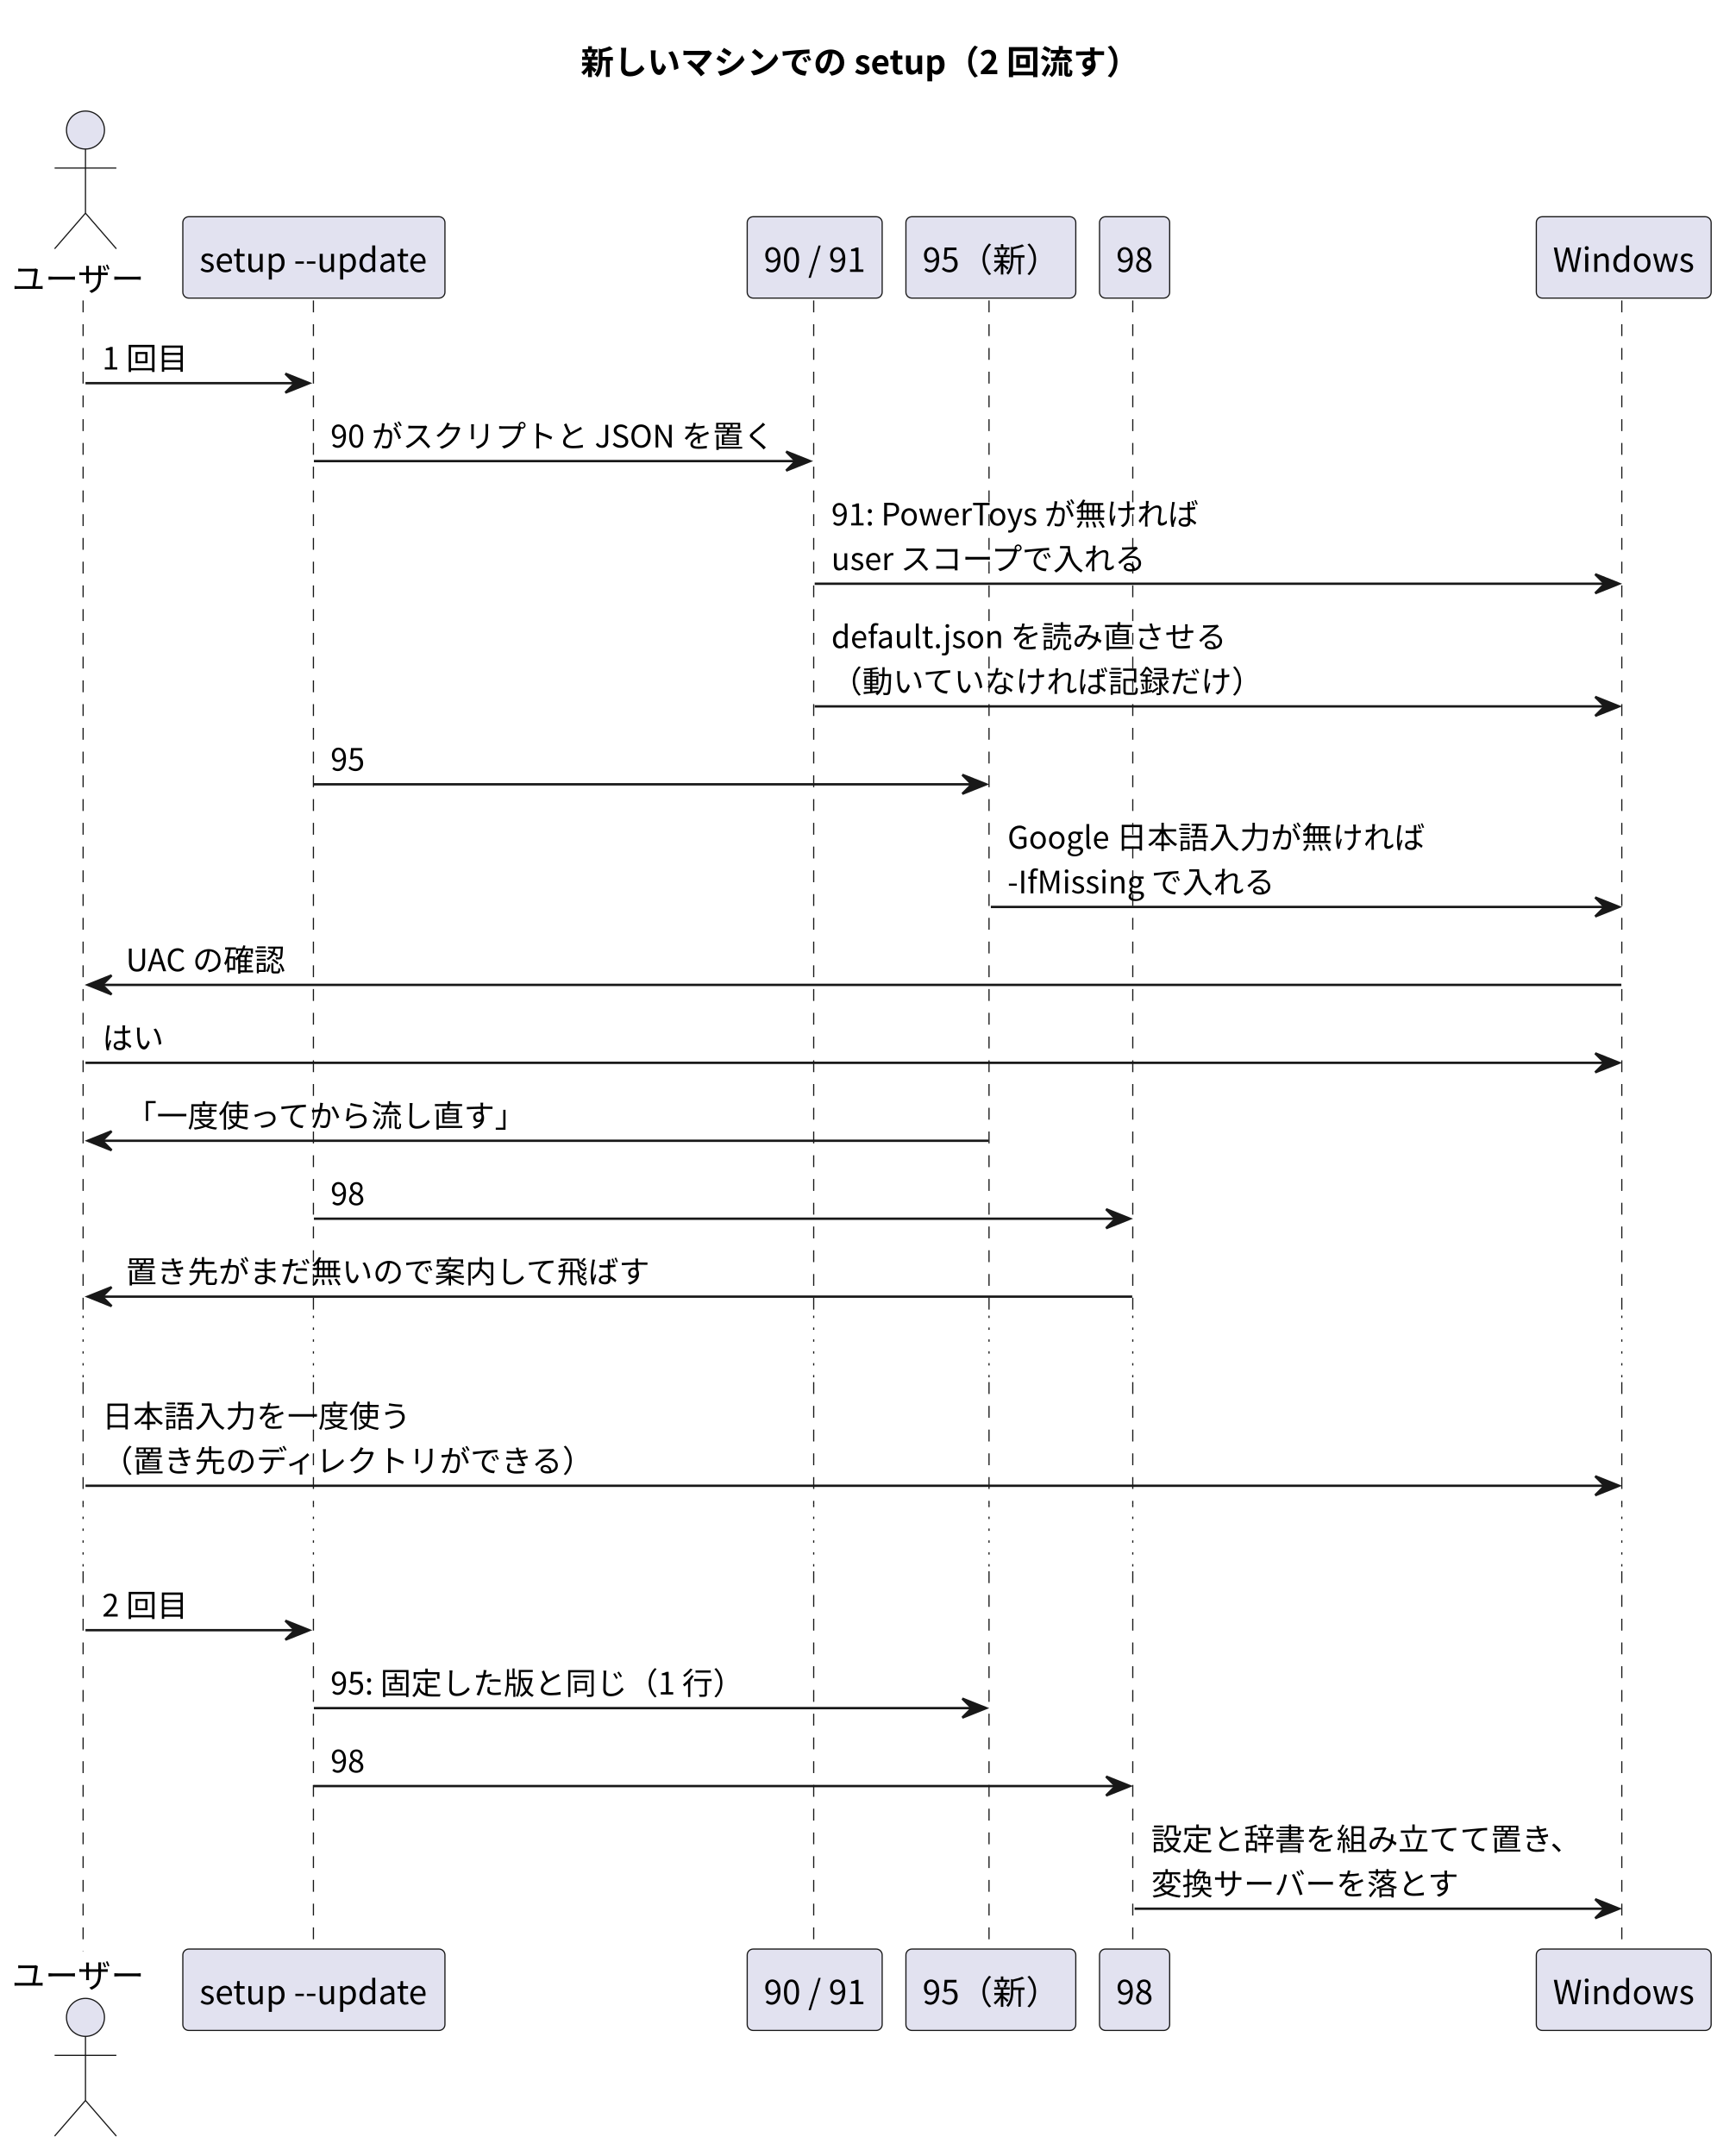
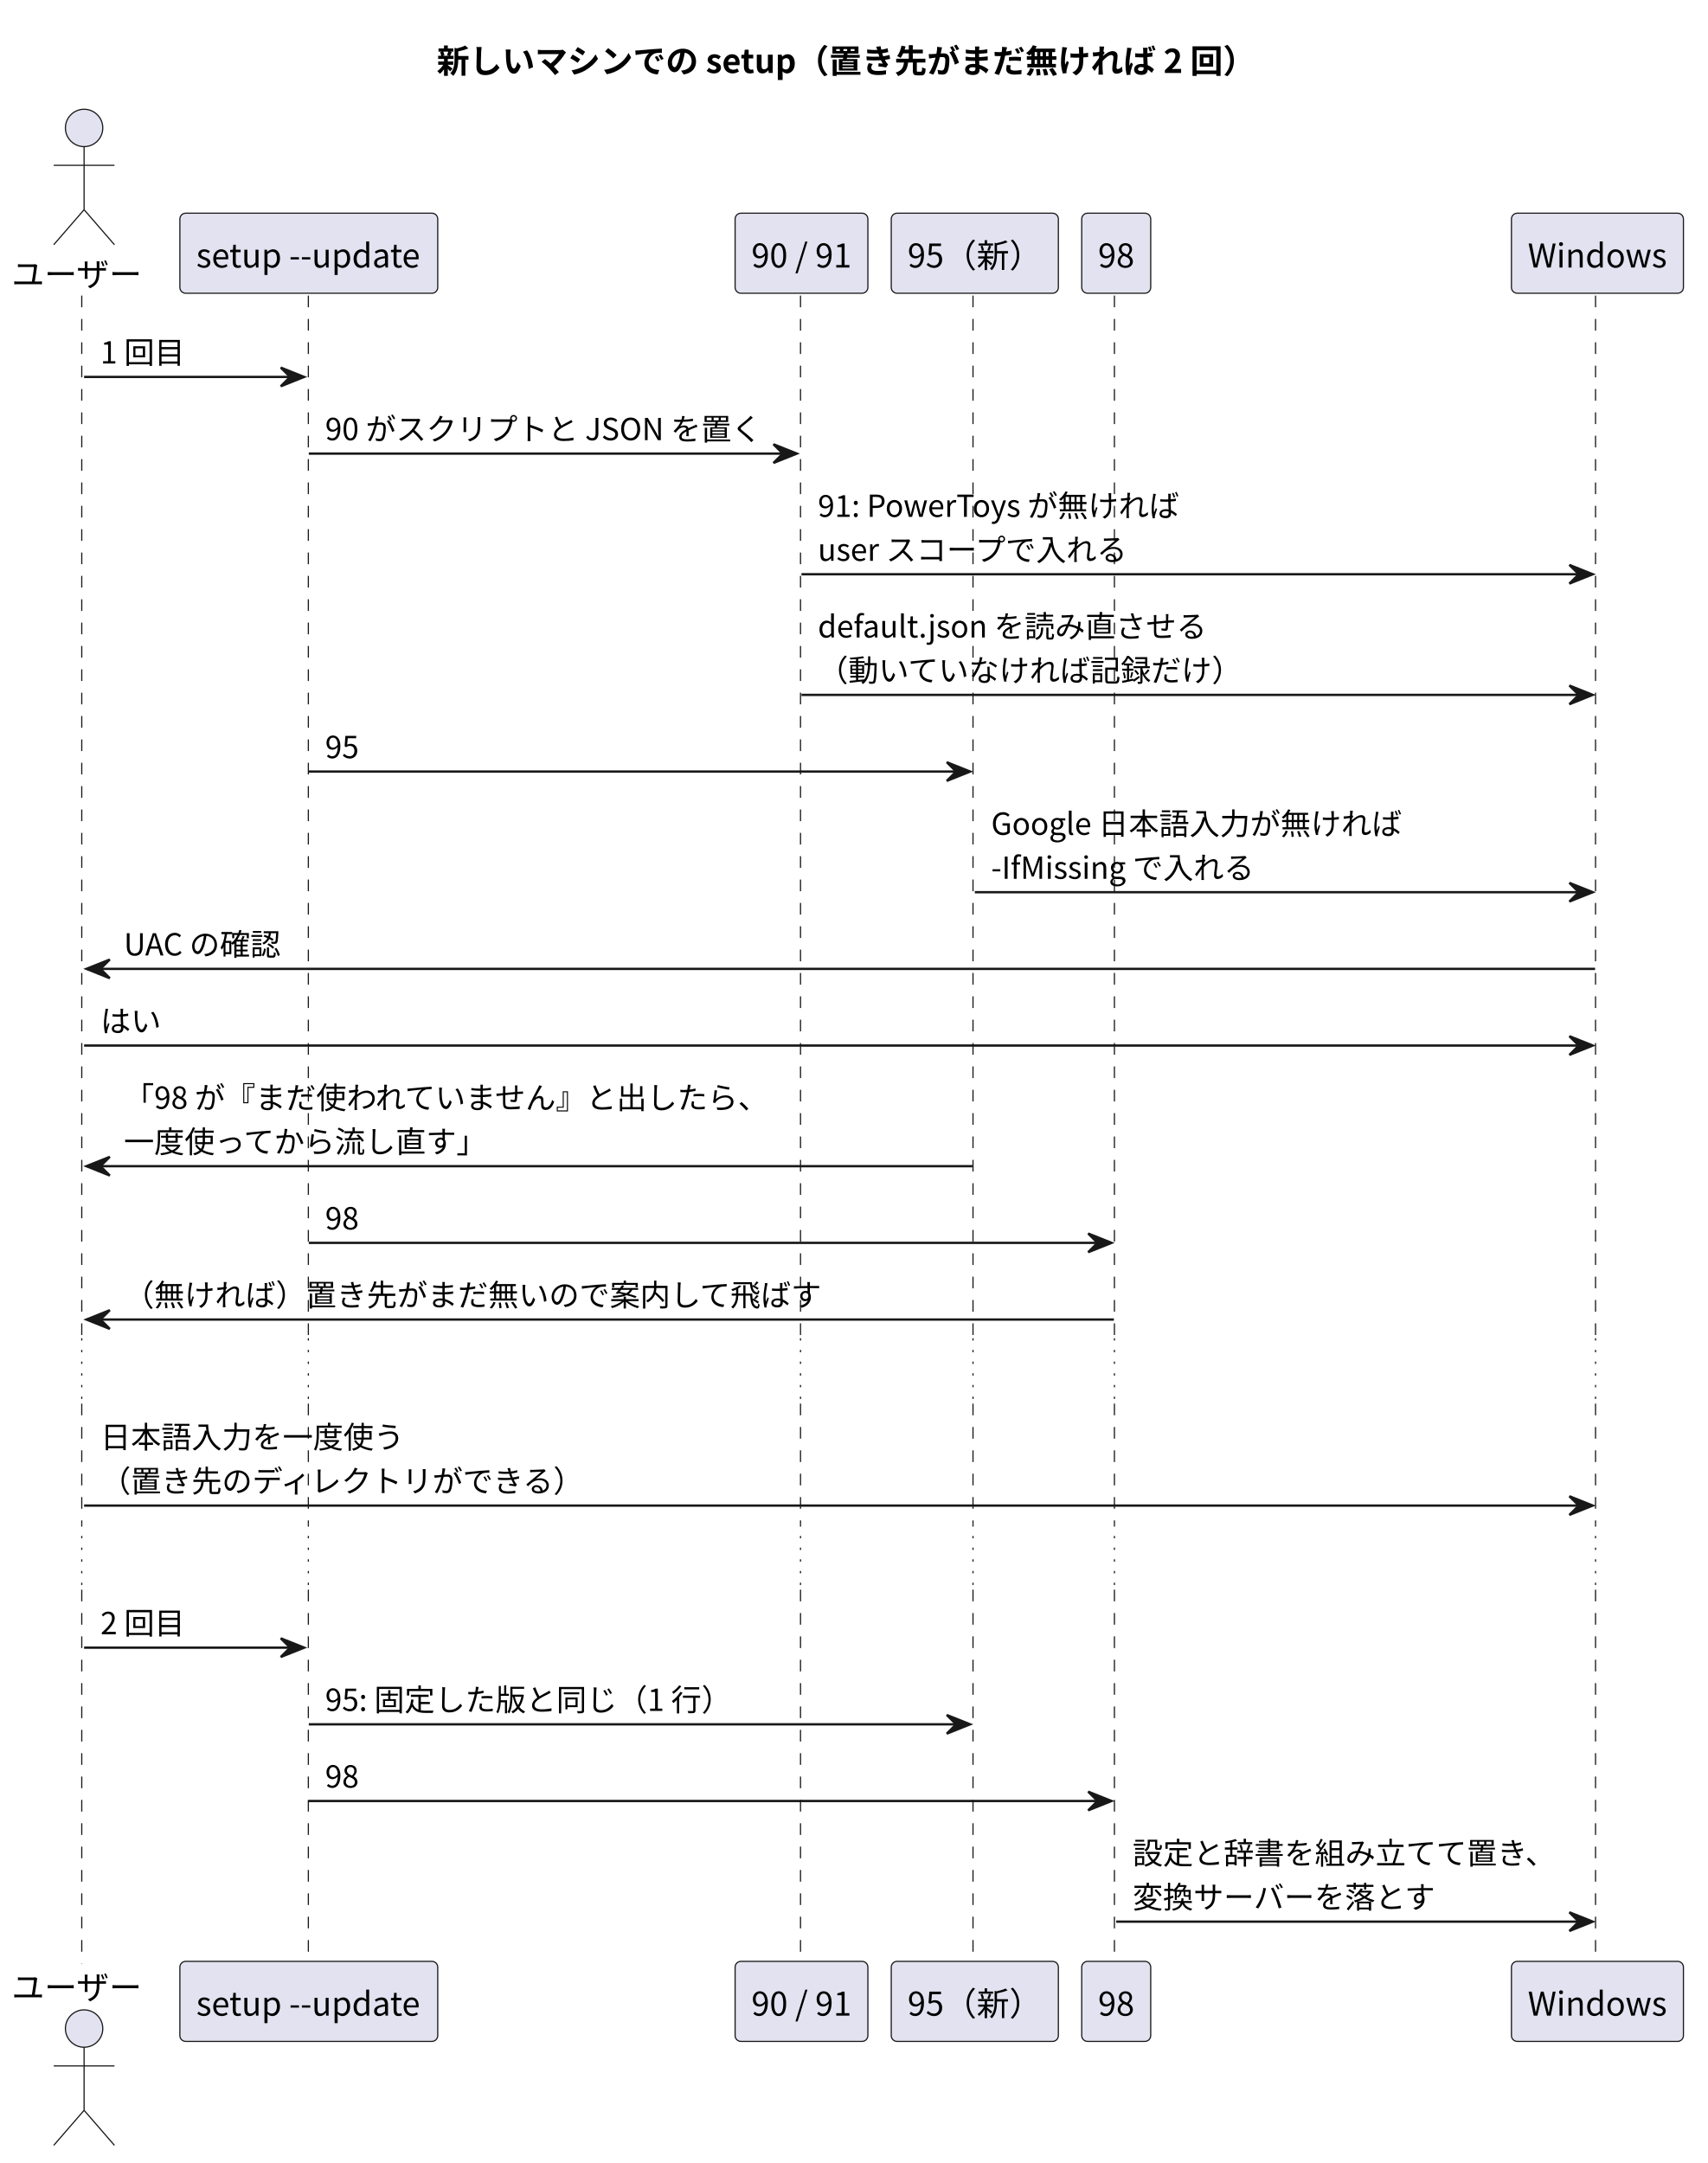
- <svg xmlns="http://www.w3.org/2000/svg" contentStyleType="text/css" data-diagram-type="SEQUENCE" height="908px" preserveAspectRatio="none" style="width:731px;height:908px;background:#FFFFFF;" version="1.1" viewBox="0 0 731 908" width="731px" zoomAndPan="magnify">
+ <svg xmlns="http://www.w3.org/2000/svg" contentStyleType="text/css" data-diagram-type="SEQUENCE" height="926px" preserveAspectRatio="none" style="width:731px;height:926px;background:#FFFFFF;" version="1.1" viewBox="0 0 731 926" width="731px" zoomAndPan="magnify">
  <defs />
  <g>
    <g class="title" data-source-line="8">
-       <text fill="#000000" font-family="'Noto Sans CJK JP'" font-size="14" font-weight="700" lengthAdjust="spacing" textLength="235.507" x="244.572" y="31.24">新しいマシンでの setup（2 回流す）</text>
+       <text fill="#000000" font-family="'Noto Sans CJK JP'" font-size="14" font-weight="700" lengthAdjust="spacing" textLength="350.685" x="186.983" y="31.24">新しいマシンでの setup（置き先がまだ無ければ 2 回）</text>
    </g>
    <g class="participant-lifeline" data-entity-uid="part1" data-qualified-name="U" data-source-line="10" id="part1-lifeline">
      <g>
-         <rect fill="#000000" fill-opacity="0" height="427.536" width="8" x="32" y="126.544" />
-         <line style="stroke:#181818;stroke-width:0.5;stroke-dasharray:5,5;" x1="35" x2="35" y1="126.544" y2="554.08" />
-       </g>
-       <line style="stroke:#181818;stroke-width:0.5;stroke-dasharray:1,4;" x1="35" x2="35" y1="554.08" y2="582.08" />
-       <g>
-         <rect fill="#000000" fill-opacity="0" height="51.648" width="8" x="32" y="582.08" />
-         <line style="stroke:#181818;stroke-width:0.5;stroke-dasharray:5,5;" x1="35" x2="35" y1="582.08" y2="633.728" />
-       </g>
-       <line style="stroke:#181818;stroke-width:0.5;stroke-dasharray:1,4;" x1="35" x2="35" y1="633.728" y2="661.728" />
-       <g>
-         <rect fill="#000000" fill-opacity="0" height="160.12" width="8" x="32" y="661.728" />
-         <line style="stroke:#181818;stroke-width:0.5;stroke-dasharray:5,5;" x1="35" x2="35" y1="661.728" y2="821.848" />
+         <rect fill="#000000" fill-opacity="0" height="446.36" width="8" x="32" y="126.544" />
+         <line style="stroke:#181818;stroke-width:0.5;stroke-dasharray:5,5;" x1="35" x2="35" y1="126.544" y2="572.904" />
+       </g>
+       <line style="stroke:#181818;stroke-width:0.5;stroke-dasharray:1,4;" x1="35" x2="35" y1="572.904" y2="600.904" />
+       <g>
+         <rect fill="#000000" fill-opacity="0" height="51.648" width="8" x="32" y="600.904" />
+         <line style="stroke:#181818;stroke-width:0.5;stroke-dasharray:5,5;" x1="35" x2="35" y1="600.904" y2="652.552" />
+       </g>
+       <line style="stroke:#181818;stroke-width:0.5;stroke-dasharray:1,4;" x1="35" x2="35" y1="652.552" y2="680.552" />
+       <g>
+         <rect fill="#000000" fill-opacity="0" height="160.12" width="8" x="32" y="680.552" />
+         <line style="stroke:#181818;stroke-width:0.5;stroke-dasharray:5,5;" x1="35" x2="35" y1="680.552" y2="840.672" />
      </g>
    </g>
    <g class="participant-lifeline" data-entity-uid="part2" data-qualified-name="S" data-source-line="11" id="part2-lifeline">
      <g>
-         <rect fill="#000000" fill-opacity="0" height="427.536" width="8" x="128.195" y="126.544" />
-         <line style="stroke:#181818;stroke-width:0.5;stroke-dasharray:5,5;" x1="132" x2="132" y1="126.544" y2="554.08" />
-       </g>
-       <line style="stroke:#181818;stroke-width:0.5;stroke-dasharray:1,4;" x1="132" x2="132" y1="554.08" y2="582.08" />
-       <g>
-         <rect fill="#000000" fill-opacity="0" height="51.648" width="8" x="128.195" y="582.08" />
-         <line style="stroke:#181818;stroke-width:0.5;stroke-dasharray:5,5;" x1="132" x2="132" y1="582.08" y2="633.728" />
-       </g>
-       <line style="stroke:#181818;stroke-width:0.5;stroke-dasharray:1,4;" x1="132" x2="132" y1="633.728" y2="661.728" />
-       <g>
-         <rect fill="#000000" fill-opacity="0" height="160.12" width="8" x="128.195" y="661.728" />
-         <line style="stroke:#181818;stroke-width:0.5;stroke-dasharray:5,5;" x1="132" x2="132" y1="661.728" y2="821.848" />
+         <rect fill="#000000" fill-opacity="0" height="446.36" width="8" x="128.195" y="126.544" />
+         <line style="stroke:#181818;stroke-width:0.5;stroke-dasharray:5,5;" x1="132" x2="132" y1="126.544" y2="572.904" />
+       </g>
+       <line style="stroke:#181818;stroke-width:0.5;stroke-dasharray:1,4;" x1="132" x2="132" y1="572.904" y2="600.904" />
+       <g>
+         <rect fill="#000000" fill-opacity="0" height="51.648" width="8" x="128.195" y="600.904" />
+         <line style="stroke:#181818;stroke-width:0.5;stroke-dasharray:5,5;" x1="132" x2="132" y1="600.904" y2="652.552" />
+       </g>
+       <line style="stroke:#181818;stroke-width:0.5;stroke-dasharray:1,4;" x1="132" x2="132" y1="652.552" y2="680.552" />
+       <g>
+         <rect fill="#000000" fill-opacity="0" height="160.12" width="8" x="128.195" y="680.552" />
+         <line style="stroke:#181818;stroke-width:0.5;stroke-dasharray:5,5;" x1="132" x2="132" y1="680.552" y2="840.672" />
      </g>
    </g>
    <g class="participant-lifeline" data-entity-uid="part3" data-qualified-name="P91" data-source-line="12" id="part3-lifeline">
      <g>
-         <rect fill="#000000" fill-opacity="0" height="427.536" width="8" x="339.109" y="126.544" />
-         <line style="stroke:#181818;stroke-width:0.5;stroke-dasharray:5,5;" x1="342.689" x2="342.689" y1="126.544" y2="554.08" />
-       </g>
-       <line style="stroke:#181818;stroke-width:0.5;stroke-dasharray:1,4;" x1="342.689" x2="342.689" y1="554.08" y2="582.08" />
-       <g>
-         <rect fill="#000000" fill-opacity="0" height="51.648" width="8" x="339.109" y="582.08" />
-         <line style="stroke:#181818;stroke-width:0.5;stroke-dasharray:5,5;" x1="342.689" x2="342.689" y1="582.08" y2="633.728" />
-       </g>
-       <line style="stroke:#181818;stroke-width:0.5;stroke-dasharray:1,4;" x1="342.689" x2="342.689" y1="633.728" y2="661.728" />
-       <g>
-         <rect fill="#000000" fill-opacity="0" height="160.12" width="8" x="339.109" y="661.728" />
-         <line style="stroke:#181818;stroke-width:0.5;stroke-dasharray:5,5;" x1="342.689" x2="342.689" y1="661.728" y2="821.848" />
+         <rect fill="#000000" fill-opacity="0" height="446.36" width="8" x="339.109" y="126.544" />
+         <line style="stroke:#181818;stroke-width:0.5;stroke-dasharray:5,5;" x1="342.689" x2="342.689" y1="126.544" y2="572.904" />
+       </g>
+       <line style="stroke:#181818;stroke-width:0.5;stroke-dasharray:1,4;" x1="342.689" x2="342.689" y1="572.904" y2="600.904" />
+       <g>
+         <rect fill="#000000" fill-opacity="0" height="51.648" width="8" x="339.109" y="600.904" />
+         <line style="stroke:#181818;stroke-width:0.5;stroke-dasharray:5,5;" x1="342.689" x2="342.689" y1="600.904" y2="652.552" />
+       </g>
+       <line style="stroke:#181818;stroke-width:0.5;stroke-dasharray:1,4;" x1="342.689" x2="342.689" y1="652.552" y2="680.552" />
+       <g>
+         <rect fill="#000000" fill-opacity="0" height="160.12" width="8" x="339.109" y="680.552" />
+         <line style="stroke:#181818;stroke-width:0.5;stroke-dasharray:5,5;" x1="342.689" x2="342.689" y1="680.552" y2="840.672" />
      </g>
    </g>
    <g class="participant-lifeline" data-entity-uid="part4" data-qualified-name="P95" data-source-line="13" id="part4-lifeline">
      <g>
-         <rect fill="#000000" fill-opacity="0" height="427.536" width="8" x="413.299" y="126.544" />
-         <line style="stroke:#181818;stroke-width:0.5;stroke-dasharray:5,5;" x1="416.529" x2="416.529" y1="126.544" y2="554.08" />
-       </g>
-       <line style="stroke:#181818;stroke-width:0.5;stroke-dasharray:1,4;" x1="416.529" x2="416.529" y1="554.08" y2="582.08" />
-       <g>
-         <rect fill="#000000" fill-opacity="0" height="51.648" width="8" x="413.299" y="582.08" />
-         <line style="stroke:#181818;stroke-width:0.5;stroke-dasharray:5,5;" x1="416.529" x2="416.529" y1="582.08" y2="633.728" />
-       </g>
-       <line style="stroke:#181818;stroke-width:0.5;stroke-dasharray:1,4;" x1="416.529" x2="416.529" y1="633.728" y2="661.728" />
-       <g>
-         <rect fill="#000000" fill-opacity="0" height="160.12" width="8" x="413.299" y="661.728" />
-         <line style="stroke:#181818;stroke-width:0.5;stroke-dasharray:5,5;" x1="416.529" x2="416.529" y1="661.728" y2="821.848" />
+         <rect fill="#000000" fill-opacity="0" height="446.36" width="8" x="413.299" y="126.544" />
+         <line style="stroke:#181818;stroke-width:0.5;stroke-dasharray:5,5;" x1="416.529" x2="416.529" y1="126.544" y2="572.904" />
+       </g>
+       <line style="stroke:#181818;stroke-width:0.5;stroke-dasharray:1,4;" x1="416.529" x2="416.529" y1="572.904" y2="600.904" />
+       <g>
+         <rect fill="#000000" fill-opacity="0" height="51.648" width="8" x="413.299" y="600.904" />
+         <line style="stroke:#181818;stroke-width:0.5;stroke-dasharray:5,5;" x1="416.529" x2="416.529" y1="600.904" y2="652.552" />
+       </g>
+       <line style="stroke:#181818;stroke-width:0.5;stroke-dasharray:1,4;" x1="416.529" x2="416.529" y1="652.552" y2="680.552" />
+       <g>
+         <rect fill="#000000" fill-opacity="0" height="160.12" width="8" x="413.299" y="680.552" />
+         <line style="stroke:#181818;stroke-width:0.5;stroke-dasharray:5,5;" x1="416.529" x2="416.529" y1="680.552" y2="840.672" />
      </g>
    </g>
    <g class="participant-lifeline" data-entity-uid="part5" data-qualified-name="P98" data-source-line="14" id="part5-lifeline">
      <g>
-         <rect fill="#000000" fill-opacity="0" height="427.536" width="8" x="473.838" y="126.544" />
-         <line style="stroke:#181818;stroke-width:0.5;stroke-dasharray:5,5;" x1="477.068" x2="477.068" y1="126.544" y2="554.08" />
-       </g>
-       <line style="stroke:#181818;stroke-width:0.5;stroke-dasharray:1,4;" x1="477.068" x2="477.068" y1="554.08" y2="582.08" />
-       <g>
-         <rect fill="#000000" fill-opacity="0" height="51.648" width="8" x="473.838" y="582.08" />
-         <line style="stroke:#181818;stroke-width:0.5;stroke-dasharray:5,5;" x1="477.068" x2="477.068" y1="582.08" y2="633.728" />
-       </g>
-       <line style="stroke:#181818;stroke-width:0.5;stroke-dasharray:1,4;" x1="477.068" x2="477.068" y1="633.728" y2="661.728" />
-       <g>
-         <rect fill="#000000" fill-opacity="0" height="160.12" width="8" x="473.838" y="661.728" />
-         <line style="stroke:#181818;stroke-width:0.5;stroke-dasharray:5,5;" x1="477.068" x2="477.068" y1="661.728" y2="821.848" />
+         <rect fill="#000000" fill-opacity="0" height="446.36" width="8" x="473.838" y="126.544" />
+         <line style="stroke:#181818;stroke-width:0.5;stroke-dasharray:5,5;" x1="477.068" x2="477.068" y1="126.544" y2="572.904" />
+       </g>
+       <line style="stroke:#181818;stroke-width:0.5;stroke-dasharray:1,4;" x1="477.068" x2="477.068" y1="572.904" y2="600.904" />
+       <g>
+         <rect fill="#000000" fill-opacity="0" height="51.648" width="8" x="473.838" y="600.904" />
+         <line style="stroke:#181818;stroke-width:0.5;stroke-dasharray:5,5;" x1="477.068" x2="477.068" y1="600.904" y2="652.552" />
+       </g>
+       <line style="stroke:#181818;stroke-width:0.5;stroke-dasharray:1,4;" x1="477.068" x2="477.068" y1="652.552" y2="680.552" />
+       <g>
+         <rect fill="#000000" fill-opacity="0" height="160.12" width="8" x="473.838" y="680.552" />
+         <line style="stroke:#181818;stroke-width:0.5;stroke-dasharray:5,5;" x1="477.068" x2="477.068" y1="680.552" y2="840.672" />
      </g>
    </g>
    <g class="participant-lifeline" data-entity-uid="part6" data-qualified-name="W" data-source-line="15" id="part6-lifeline">
      <g>
-         <rect fill="#000000" fill-opacity="0" height="427.536" width="8" x="679.839" y="126.544" />
-         <line style="stroke:#181818;stroke-width:0.5;stroke-dasharray:5,5;" x1="683.026" x2="683.026" y1="126.544" y2="554.08" />
-       </g>
-       <line style="stroke:#181818;stroke-width:0.5;stroke-dasharray:1,4;" x1="683.026" x2="683.026" y1="554.08" y2="582.08" />
-       <g>
-         <rect fill="#000000" fill-opacity="0" height="51.648" width="8" x="679.839" y="582.08" />
-         <line style="stroke:#181818;stroke-width:0.5;stroke-dasharray:5,5;" x1="683.026" x2="683.026" y1="582.08" y2="633.728" />
-       </g>
-       <line style="stroke:#181818;stroke-width:0.5;stroke-dasharray:1,4;" x1="683.026" x2="683.026" y1="633.728" y2="661.728" />
-       <g>
-         <rect fill="#000000" fill-opacity="0" height="160.12" width="8" x="679.839" y="661.728" />
-         <line style="stroke:#181818;stroke-width:0.5;stroke-dasharray:5,5;" x1="683.026" x2="683.026" y1="661.728" y2="821.848" />
+         <rect fill="#000000" fill-opacity="0" height="446.36" width="8" x="679.839" y="126.544" />
+         <line style="stroke:#181818;stroke-width:0.5;stroke-dasharray:5,5;" x1="683.026" x2="683.026" y1="126.544" y2="572.904" />
+       </g>
+       <line style="stroke:#181818;stroke-width:0.5;stroke-dasharray:1,4;" x1="683.026" x2="683.026" y1="572.904" y2="600.904" />
+       <g>
+         <rect fill="#000000" fill-opacity="0" height="51.648" width="8" x="679.839" y="600.904" />
+         <line style="stroke:#181818;stroke-width:0.5;stroke-dasharray:5,5;" x1="683.026" x2="683.026" y1="600.904" y2="652.552" />
+       </g>
+       <line style="stroke:#181818;stroke-width:0.5;stroke-dasharray:1,4;" x1="683.026" x2="683.026" y1="652.552" y2="680.552" />
+       <g>
+         <rect fill="#000000" fill-opacity="0" height="160.12" width="8" x="679.839" y="680.552" />
+         <line style="stroke:#181818;stroke-width:0.5;stroke-dasharray:5,5;" x1="683.026" x2="683.026" y1="680.552" y2="840.672" />
      </g>
    </g>
    <g class="participant participant-head" data-entity-uid="part1" data-qualified-name="U" data-source-line="10" id="part1-head">
      <text fill="#000000" font-family="'Noto Sans CJK JP'" font-size="14" lengthAdjust="spacing" textLength="56" x="5" y="122.512">ユーザー</text>
      <ellipse cx="36" cy="54.772" fill="#E2E2F0" rx="8" ry="8" style="stroke:#181818;stroke-width:0.5;" />
      <path d="M36,62.772 L36,89.772 M23,70.772 L49,70.772 M36,89.772 L23,104.772 M36,89.772 L49,104.772" fill="none" style="stroke:#181818;stroke-width:0.5;" />
    </g>
    <g class="participant participant-tail" data-entity-uid="part1" data-qualified-name="U" data-source-line="10" id="part1-tail">
-       <text fill="#000000" font-family="'Noto Sans CJK JP'" font-size="14" lengthAdjust="spacing" textLength="56" x="5" y="837.088">ユーザー</text>
-       <ellipse cx="36" cy="849.62" fill="#E2E2F0" rx="8" ry="8" style="stroke:#181818;stroke-width:0.5;" />
-       <path d="M36,857.62 L36,884.62 M23,865.62 L49,865.62 M36,884.62 L23,899.62 M36,884.62 L49,899.62" fill="none" style="stroke:#181818;stroke-width:0.5;" />
+       <text fill="#000000" font-family="'Noto Sans CJK JP'" font-size="14" lengthAdjust="spacing" textLength="56" x="5" y="855.912">ユーザー</text>
+       <ellipse cx="36" cy="868.444" fill="#E2E2F0" rx="8" ry="8" style="stroke:#181818;stroke-width:0.5;" />
+       <path d="M36,876.444 L36,903.444 M23,884.444 L49,884.444 M36,903.444 L23,918.444 M36,903.444 L49,918.444" fill="none" style="stroke:#181818;stroke-width:0.5;" />
    </g>
    <g class="participant participant-head" data-entity-uid="part2" data-qualified-name="S" data-source-line="11" id="part2-head">
      <rect fill="#E2E2F0" height="34.272" rx="2.5" ry="2.5" style="stroke:#181818;stroke-width:0.5;" width="110.39" x="77" y="91.272" />
      <text fill="#000000" font-family="'Noto Sans CJK JP'" font-size="14" lengthAdjust="spacing" textLength="96.39" x="84" y="114.512">setup --update</text>
    </g>
    <g class="participant participant-tail" data-entity-uid="part2" data-qualified-name="S" data-source-line="11" id="part2-tail">
-       <rect fill="#E2E2F0" height="34.272" rx="2.5" ry="2.5" style="stroke:#181818;stroke-width:0.5;" width="110.39" x="77" y="820.848" />
-       <text fill="#000000" font-family="'Noto Sans CJK JP'" font-size="14" lengthAdjust="spacing" textLength="96.39" x="84" y="844.088">setup --update</text>
+       <rect fill="#E2E2F0" height="34.272" rx="2.5" ry="2.5" style="stroke:#181818;stroke-width:0.5;" width="110.39" x="77" y="839.672" />
+       <text fill="#000000" font-family="'Noto Sans CJK JP'" font-size="14" lengthAdjust="spacing" textLength="96.39" x="84" y="862.912">setup --update</text>
    </g>
    <g class="participant participant-head" data-entity-uid="part3" data-qualified-name="P91" data-source-line="12" id="part3-head">
      <rect fill="#E2E2F0" height="34.272" rx="2.5" ry="2.5" style="stroke:#181818;stroke-width:0.5;" width="56.84" x="314.689" y="91.272" />
      <text fill="#000000" font-family="'Noto Sans CJK JP'" font-size="14" lengthAdjust="spacing" textLength="42.84" x="321.689" y="114.512">90 / 91</text>
    </g>
    <g class="participant participant-tail" data-entity-uid="part3" data-qualified-name="P91" data-source-line="12" id="part3-tail">
-       <rect fill="#E2E2F0" height="34.272" rx="2.5" ry="2.5" style="stroke:#181818;stroke-width:0.5;" width="56.84" x="314.689" y="820.848" />
-       <text fill="#000000" font-family="'Noto Sans CJK JP'" font-size="14" lengthAdjust="spacing" textLength="42.84" x="321.689" y="844.088">90 / 91</text>
+       <rect fill="#E2E2F0" height="34.272" rx="2.5" ry="2.5" style="stroke:#181818;stroke-width:0.5;" width="56.84" x="314.689" y="839.672" />
+       <text fill="#000000" font-family="'Noto Sans CJK JP'" font-size="14" lengthAdjust="spacing" textLength="42.84" x="321.689" y="862.912">90 / 91</text>
    </g>
    <g class="participant participant-head" data-entity-uid="part4" data-qualified-name="P95" data-source-line="13" id="part4-head">
      <rect fill="#E2E2F0" height="34.272" rx="2.5" ry="2.5" style="stroke:#181818;stroke-width:0.5;" width="71.54" x="381.529" y="91.272" />
      <text fill="#000000" font-family="'Noto Sans CJK JP'" font-size="14" lengthAdjust="spacing" textLength="57.54" x="388.529" y="114.512">95（新）</text>
    </g>
    <g class="participant participant-tail" data-entity-uid="part4" data-qualified-name="P95" data-source-line="13" id="part4-tail">
-       <rect fill="#E2E2F0" height="34.272" rx="2.5" ry="2.5" style="stroke:#181818;stroke-width:0.5;" width="71.54" x="381.529" y="820.848" />
-       <text fill="#000000" font-family="'Noto Sans CJK JP'" font-size="14" lengthAdjust="spacing" textLength="57.54" x="388.529" y="844.088">95（新）</text>
+       <rect fill="#E2E2F0" height="34.272" rx="2.5" ry="2.5" style="stroke:#181818;stroke-width:0.5;" width="71.54" x="381.529" y="839.672" />
+       <text fill="#000000" font-family="'Noto Sans CJK JP'" font-size="14" lengthAdjust="spacing" textLength="57.54" x="388.529" y="862.912">95（新）</text>
    </g>
    <g class="participant participant-head" data-entity-uid="part5" data-qualified-name="P98" data-source-line="14" id="part5-head">
      <rect fill="#E2E2F0" height="34.272" rx="2.5" ry="2.5" style="stroke:#181818;stroke-width:0.5;" width="29.54" x="463.068" y="91.272" />
      <text fill="#000000" font-family="'Noto Sans CJK JP'" font-size="14" lengthAdjust="spacing" textLength="15.54" x="470.068" y="114.512">98</text>
    </g>
    <g class="participant participant-tail" data-entity-uid="part5" data-qualified-name="P98" data-source-line="14" id="part5-tail">
-       <rect fill="#E2E2F0" height="34.272" rx="2.5" ry="2.5" style="stroke:#181818;stroke-width:0.5;" width="29.54" x="463.068" y="820.848" />
-       <text fill="#000000" font-family="'Noto Sans CJK JP'" font-size="14" lengthAdjust="spacing" textLength="15.54" x="470.068" y="844.088">98</text>
+       <rect fill="#E2E2F0" height="34.272" rx="2.5" ry="2.5" style="stroke:#181818;stroke-width:0.5;" width="29.54" x="463.068" y="839.672" />
+       <text fill="#000000" font-family="'Noto Sans CJK JP'" font-size="14" lengthAdjust="spacing" textLength="15.54" x="470.068" y="862.912">98</text>
    </g>
    <g class="participant participant-head" data-entity-uid="part6" data-qualified-name="W" data-source-line="15" id="part6-head">
      <rect fill="#E2E2F0" height="34.272" rx="2.5" ry="2.5" style="stroke:#181818;stroke-width:0.5;" width="73.626" x="647.026" y="91.272" />
      <text fill="#000000" font-family="'Noto Sans CJK JP'" font-size="14" lengthAdjust="spacing" textLength="59.626" x="654.026" y="114.512">Windows</text>
    </g>
    <g class="participant participant-tail" data-entity-uid="part6" data-qualified-name="W" data-source-line="15" id="part6-tail">
-       <rect fill="#E2E2F0" height="34.272" rx="2.5" ry="2.5" style="stroke:#181818;stroke-width:0.5;" width="73.626" x="647.026" y="820.848" />
-       <text fill="#000000" font-family="'Noto Sans CJK JP'" font-size="14" lengthAdjust="spacing" textLength="59.626" x="654.026" y="844.088">Windows</text>
+       <rect fill="#E2E2F0" height="34.272" rx="2.5" ry="2.5" style="stroke:#181818;stroke-width:0.5;" width="73.626" x="647.026" y="839.672" />
+       <text fill="#000000" font-family="'Noto Sans CJK JP'" font-size="14" lengthAdjust="spacing" textLength="59.626" x="654.026" y="862.912">Windows</text>
    </g>
    <g class="message" data-entity-1="part1" data-entity-2="part2" data-source-line="17" id="msg1">
      <polygon fill="#181818" points="120.195,157.368,130.195,161.368,120.195,165.368,124.195,161.368" style="stroke:#181818;stroke-width:1;" />
      <line style="stroke:#181818;stroke-width:1;" x1="36" x2="126.195" y1="161.368" y2="161.368" />
      <text fill="#000000" font-family="'Noto Sans CJK JP'" font-size="13" lengthAdjust="spacing" textLength="36.127" x="43" y="155.624">1 回目</text>
    </g>
    <g class="message" data-entity-1="part2" data-entity-2="part3" data-source-line="18" id="msg2">
      <polygon fill="#181818" points="331.109,190.192,341.109,194.192,331.109,198.192,335.109,194.192" style="stroke:#181818;stroke-width:1;" />
      <line style="stroke:#181818;stroke-width:1;" x1="132.195" x2="337.109" y1="194.192" y2="194.192" />
      <text fill="#000000" font-family="'Noto Sans CJK JP'" font-size="13" lengthAdjust="spacing" textLength="186.914" x="139.195" y="188.448">90 がスクリプトと JSON を置く</text>
    </g>
    <g class="message" data-entity-1="part3" data-entity-2="part6" data-source-line="19" id="msg3">
      <polygon fill="#181818" points="671.839,241.84,681.839,245.84,671.839,249.84,675.839,245.84" style="stroke:#181818;stroke-width:1;" />
      <line style="stroke:#181818;stroke-width:1;" x1="343.109" x2="677.839" y1="245.84" y2="245.84" />
      <text fill="#000000" font-family="'Noto Sans CJK JP'" font-size="13" lengthAdjust="spacing" textLength="156.169" x="350.109" y="221.272">91: PowerToys が無ければ</text>
      <text fill="#000000" font-family="'Noto Sans CJK JP'" font-size="13" lengthAdjust="spacing" textLength="133.133" x="350.109" y="240.096">user スコープで入れる</text>
    </g>
    <g class="message" data-entity-1="part3" data-entity-2="part6" data-source-line="20" id="msg4">
      <polygon fill="#181818" points="671.839,293.488,681.839,297.488,671.839,301.488,675.839,297.488" style="stroke:#181818;stroke-width:1;" />
      <line style="stroke:#181818;stroke-width:1;" x1="343.109" x2="677.839" y1="297.488" y2="297.488" />
      <text fill="#000000" font-family="'Noto Sans CJK JP'" font-size="13" lengthAdjust="spacing" textLength="166.283" x="350.109" y="272.92">default.json を読み直させる</text>
      <text fill="#000000" font-family="'Noto Sans CJK JP'" font-size="13" lengthAdjust="spacing" textLength="182" x="350.109" y="291.744">（動いていなければ記録だけ）</text>
    </g>
    <g class="message" data-entity-1="part2" data-entity-2="part4" data-source-line="21" id="msg5">
      <polygon fill="#181818" points="405.299,326.312,415.299,330.312,405.299,334.312,409.299,330.312" style="stroke:#181818;stroke-width:1;" />
      <line style="stroke:#181818;stroke-width:1;" x1="132.195" x2="411.299" y1="330.312" y2="330.312" />
      <text fill="#000000" font-family="'Noto Sans CJK JP'" font-size="13" lengthAdjust="spacing" textLength="14.43" x="139.195" y="324.568">95</text>
    </g>
    <g class="message" data-entity-1="part4" data-entity-2="part6" data-source-line="22" id="msg6">
      <polygon fill="#181818" points="671.839,377.96,681.839,381.96,671.839,385.96,675.839,381.96" style="stroke:#181818;stroke-width:1;" />
      <line style="stroke:#181818;stroke-width:1;" x1="417.299" x2="677.839" y1="381.96" y2="381.96" />
      <text fill="#000000" font-family="'Noto Sans CJK JP'" font-size="13" lengthAdjust="spacing" textLength="175.851" x="424.299" y="357.392">Google 日本語入力が無ければ</text>
      <text fill="#000000" font-family="'Noto Sans CJK JP'" font-size="13" lengthAdjust="spacing" textLength="112.593" x="424.299" y="376.216">-IfMissing で入れる</text>
    </g>
    <g class="message" data-entity-1="part6" data-entity-2="part1" data-source-line="23" id="msg7">
      <polygon fill="#181818" points="47,410.784,37,414.784,47,418.784,43,414.784" style="stroke:#181818;stroke-width:1;" />
      <line style="stroke:#181818;stroke-width:1;" x1="41" x2="682.839" y1="414.784" y2="414.784" />
      <text fill="#000000" font-family="'Noto Sans CJK JP'" font-size="13" lengthAdjust="spacing" textLength="67.483" x="53" y="409.04">UAC の確認</text>
    </g>
    <g class="message" data-entity-1="part1" data-entity-2="part6" data-source-line="24" id="msg8">
      <polygon fill="#181818" points="671.839,443.608,681.839,447.608,671.839,451.608,675.839,447.608" style="stroke:#181818;stroke-width:1;" />
      <line style="stroke:#181818;stroke-width:1;" x1="36" x2="677.839" y1="447.608" y2="447.608" />
      <text fill="#000000" font-family="'Noto Sans CJK JP'" font-size="13" lengthAdjust="spacing" textLength="26" x="43" y="441.864">はい</text>
    </g>
    <g class="message" data-entity-1="part4" data-entity-2="part1" data-source-line="25" id="msg9">
-       <polygon fill="#181818" points="47,476.432,37,480.432,47,484.432,43,480.432" style="stroke:#181818;stroke-width:1;" />
-       <line style="stroke:#181818;stroke-width:1;" x1="41" x2="416.299" y1="480.432" y2="480.432" />
-       <text fill="#000000" font-family="'Noto Sans CJK JP'" font-size="13" lengthAdjust="spacing" textLength="169" x="53" y="474.688">「一度使ってから流し直す」</text>
+       <polygon fill="#181818" points="47,495.256,37,499.256,47,503.256,43,499.256" style="stroke:#181818;stroke-width:1;" />
+       <line style="stroke:#181818;stroke-width:1;" x1="41" x2="416.299" y1="499.256" y2="499.256" />
+       <text fill="#000000" font-family="'Noto Sans CJK JP'" font-size="13" lengthAdjust="spacing" textLength="277.342" x="53" y="474.688">「98 が『まだ使われていません』と出したら、</text>
+       <text fill="#000000" font-family="'Noto Sans CJK JP'" font-size="13" lengthAdjust="spacing" textLength="156" x="53" y="493.512">一度使ってから流し直す」</text>
    </g>
    <g class="message" data-entity-1="part2" data-entity-2="part5" data-source-line="26" id="msg10">
-       <polygon fill="#181818" points="465.838,509.256,475.838,513.256,465.838,517.256,469.838,513.256" style="stroke:#181818;stroke-width:1;" />
-       <line style="stroke:#181818;stroke-width:1;" x1="132.195" x2="471.838" y1="513.256" y2="513.256" />
-       <text fill="#000000" font-family="'Noto Sans CJK JP'" font-size="13" lengthAdjust="spacing" textLength="14.43" x="139.195" y="507.512">98</text>
+       <polygon fill="#181818" points="465.838,528.08,475.838,532.08,465.838,536.08,469.838,532.08" style="stroke:#181818;stroke-width:1;" />
+       <line style="stroke:#181818;stroke-width:1;" x1="132.195" x2="471.838" y1="532.08" y2="532.08" />
+       <text fill="#000000" font-family="'Noto Sans CJK JP'" font-size="13" lengthAdjust="spacing" textLength="14.43" x="139.195" y="526.336">98</text>
    </g>
    <g class="message" data-entity-1="part5" data-entity-2="part1" data-source-line="27" id="msg11">
-       <polygon fill="#181818" points="47,542.08,37,546.08,47,550.08,43,546.08" style="stroke:#181818;stroke-width:1;" />
-       <line style="stroke:#181818;stroke-width:1;" x1="41" x2="476.838" y1="546.08" y2="546.08" />
-       <text fill="#000000" font-family="'Noto Sans CJK JP'" font-size="13" lengthAdjust="spacing" textLength="221" x="53" y="540.336">置き先がまだ無いので案内して飛ばす</text>
+       <polygon fill="#181818" points="47,560.904,37,564.904,47,568.904,43,564.904" style="stroke:#181818;stroke-width:1;" />
+       <line style="stroke:#181818;stroke-width:1;" x1="41" x2="476.838" y1="564.904" y2="564.904" />
+       <text fill="#000000" font-family="'Noto Sans CJK JP'" font-size="13" lengthAdjust="spacing" textLength="299" x="53" y="559.16">（無ければ）置き先がまだ無いので案内して飛ばす</text>
    </g>
    <g class="message" data-entity-1="part1" data-entity-2="part6" data-source-line="29" id="msg12">
-       <polygon fill="#181818" points="671.839,621.728,681.839,625.728,671.839,629.728,675.839,625.728" style="stroke:#181818;stroke-width:1;" />
-       <line style="stroke:#181818;stroke-width:1;" x1="36" x2="677.839" y1="625.728" y2="625.728" />
-       <text fill="#000000" font-family="'Noto Sans CJK JP'" font-size="13" lengthAdjust="spacing" textLength="130" x="43" y="601.16">日本語入力を一度使う</text>
-       <text fill="#000000" font-family="'Noto Sans CJK JP'" font-size="13" lengthAdjust="spacing" textLength="208" x="43" y="619.984">（置き先のディレクトリができる）</text>
+       <polygon fill="#181818" points="671.839,640.552,681.839,644.552,671.839,648.552,675.839,644.552" style="stroke:#181818;stroke-width:1;" />
+       <line style="stroke:#181818;stroke-width:1;" x1="36" x2="677.839" y1="644.552" y2="644.552" />
+       <text fill="#000000" font-family="'Noto Sans CJK JP'" font-size="13" lengthAdjust="spacing" textLength="130" x="43" y="619.984">日本語入力を一度使う</text>
+       <text fill="#000000" font-family="'Noto Sans CJK JP'" font-size="13" lengthAdjust="spacing" textLength="208" x="43" y="638.808">（置き先のディレクトリができる）</text>
    </g>
    <g class="message" data-entity-1="part1" data-entity-2="part2" data-source-line="31" id="msg13">
-       <polygon fill="#181818" points="120.195,682.552,130.195,686.552,120.195,690.552,124.195,686.552" style="stroke:#181818;stroke-width:1;" />
-       <line style="stroke:#181818;stroke-width:1;" x1="36" x2="126.195" y1="686.552" y2="686.552" />
-       <text fill="#000000" font-family="'Noto Sans CJK JP'" font-size="13" lengthAdjust="spacing" textLength="36.127" x="43" y="680.808">2 回目</text>
+       <polygon fill="#181818" points="120.195,701.376,130.195,705.376,120.195,709.376,124.195,705.376" style="stroke:#181818;stroke-width:1;" />
+       <line style="stroke:#181818;stroke-width:1;" x1="36" x2="126.195" y1="705.376" y2="705.376" />
+       <text fill="#000000" font-family="'Noto Sans CJK JP'" font-size="13" lengthAdjust="spacing" textLength="36.127" x="43" y="699.632">2 回目</text>
    </g>
    <g class="message" data-entity-1="part2" data-entity-2="part4" data-source-line="32" id="msg14">
-       <polygon fill="#181818" points="405.299,715.376,415.299,719.376,405.299,723.376,409.299,719.376" style="stroke:#181818;stroke-width:1;" />
-       <line style="stroke:#181818;stroke-width:1;" x1="132.195" x2="411.299" y1="719.376" y2="719.376" />
-       <text fill="#000000" font-family="'Noto Sans CJK JP'" font-size="13" lengthAdjust="spacing" textLength="174.083" x="139.195" y="713.632">95: 固定した版と同じ（1 行）</text>
+       <polygon fill="#181818" points="405.299,734.2,415.299,738.2,405.299,742.2,409.299,738.2" style="stroke:#181818;stroke-width:1;" />
+       <line style="stroke:#181818;stroke-width:1;" x1="132.195" x2="411.299" y1="738.2" y2="738.2" />
+       <text fill="#000000" font-family="'Noto Sans CJK JP'" font-size="13" lengthAdjust="spacing" textLength="174.083" x="139.195" y="732.456">95: 固定した版と同じ（1 行）</text>
    </g>
    <g class="message" data-entity-1="part2" data-entity-2="part5" data-source-line="33" id="msg15">
-       <polygon fill="#181818" points="465.838,748.2,475.838,752.2,465.838,756.2,469.838,752.2" style="stroke:#181818;stroke-width:1;" />
-       <line style="stroke:#181818;stroke-width:1;" x1="132.195" x2="471.838" y1="752.2" y2="752.2" />
-       <text fill="#000000" font-family="'Noto Sans CJK JP'" font-size="13" lengthAdjust="spacing" textLength="14.43" x="139.195" y="746.456">98</text>
+       <polygon fill="#181818" points="465.838,767.024,475.838,771.024,465.838,775.024,469.838,771.024" style="stroke:#181818;stroke-width:1;" />
+       <line style="stroke:#181818;stroke-width:1;" x1="132.195" x2="471.838" y1="771.024" y2="771.024" />
+       <text fill="#000000" font-family="'Noto Sans CJK JP'" font-size="13" lengthAdjust="spacing" textLength="14.43" x="139.195" y="765.28">98</text>
    </g>
    <g class="message" data-entity-1="part5" data-entity-2="part6" data-source-line="34" id="msg16">
-       <polygon fill="#181818" points="671.839,799.848,681.839,803.848,671.839,807.848,675.839,803.848" style="stroke:#181818;stroke-width:1;" />
-       <line style="stroke:#181818;stroke-width:1;" x1="477.838" x2="677.839" y1="803.848" y2="803.848" />
-       <text fill="#000000" font-family="'Noto Sans CJK JP'" font-size="13" lengthAdjust="spacing" textLength="182" x="484.838" y="779.28">設定と辞書を組み立てて置き、</text>
-       <text fill="#000000" font-family="'Noto Sans CJK JP'" font-size="13" lengthAdjust="spacing" textLength="130" x="484.838" y="798.104">変換サーバーを落とす</text>
+       <polygon fill="#181818" points="671.839,818.672,681.839,822.672,671.839,826.672,675.839,822.672" style="stroke:#181818;stroke-width:1;" />
+       <line style="stroke:#181818;stroke-width:1;" x1="477.838" x2="677.839" y1="822.672" y2="822.672" />
+       <text fill="#000000" font-family="'Noto Sans CJK JP'" font-size="13" lengthAdjust="spacing" textLength="182" x="484.838" y="798.104">設定と辞書を組み立てて置き、</text>
+       <text fill="#000000" font-family="'Noto Sans CJK JP'" font-size="13" lengthAdjust="spacing" textLength="130" x="484.838" y="816.928">変換サーバーを落とす</text>
    </g>
  </g>
</svg>
